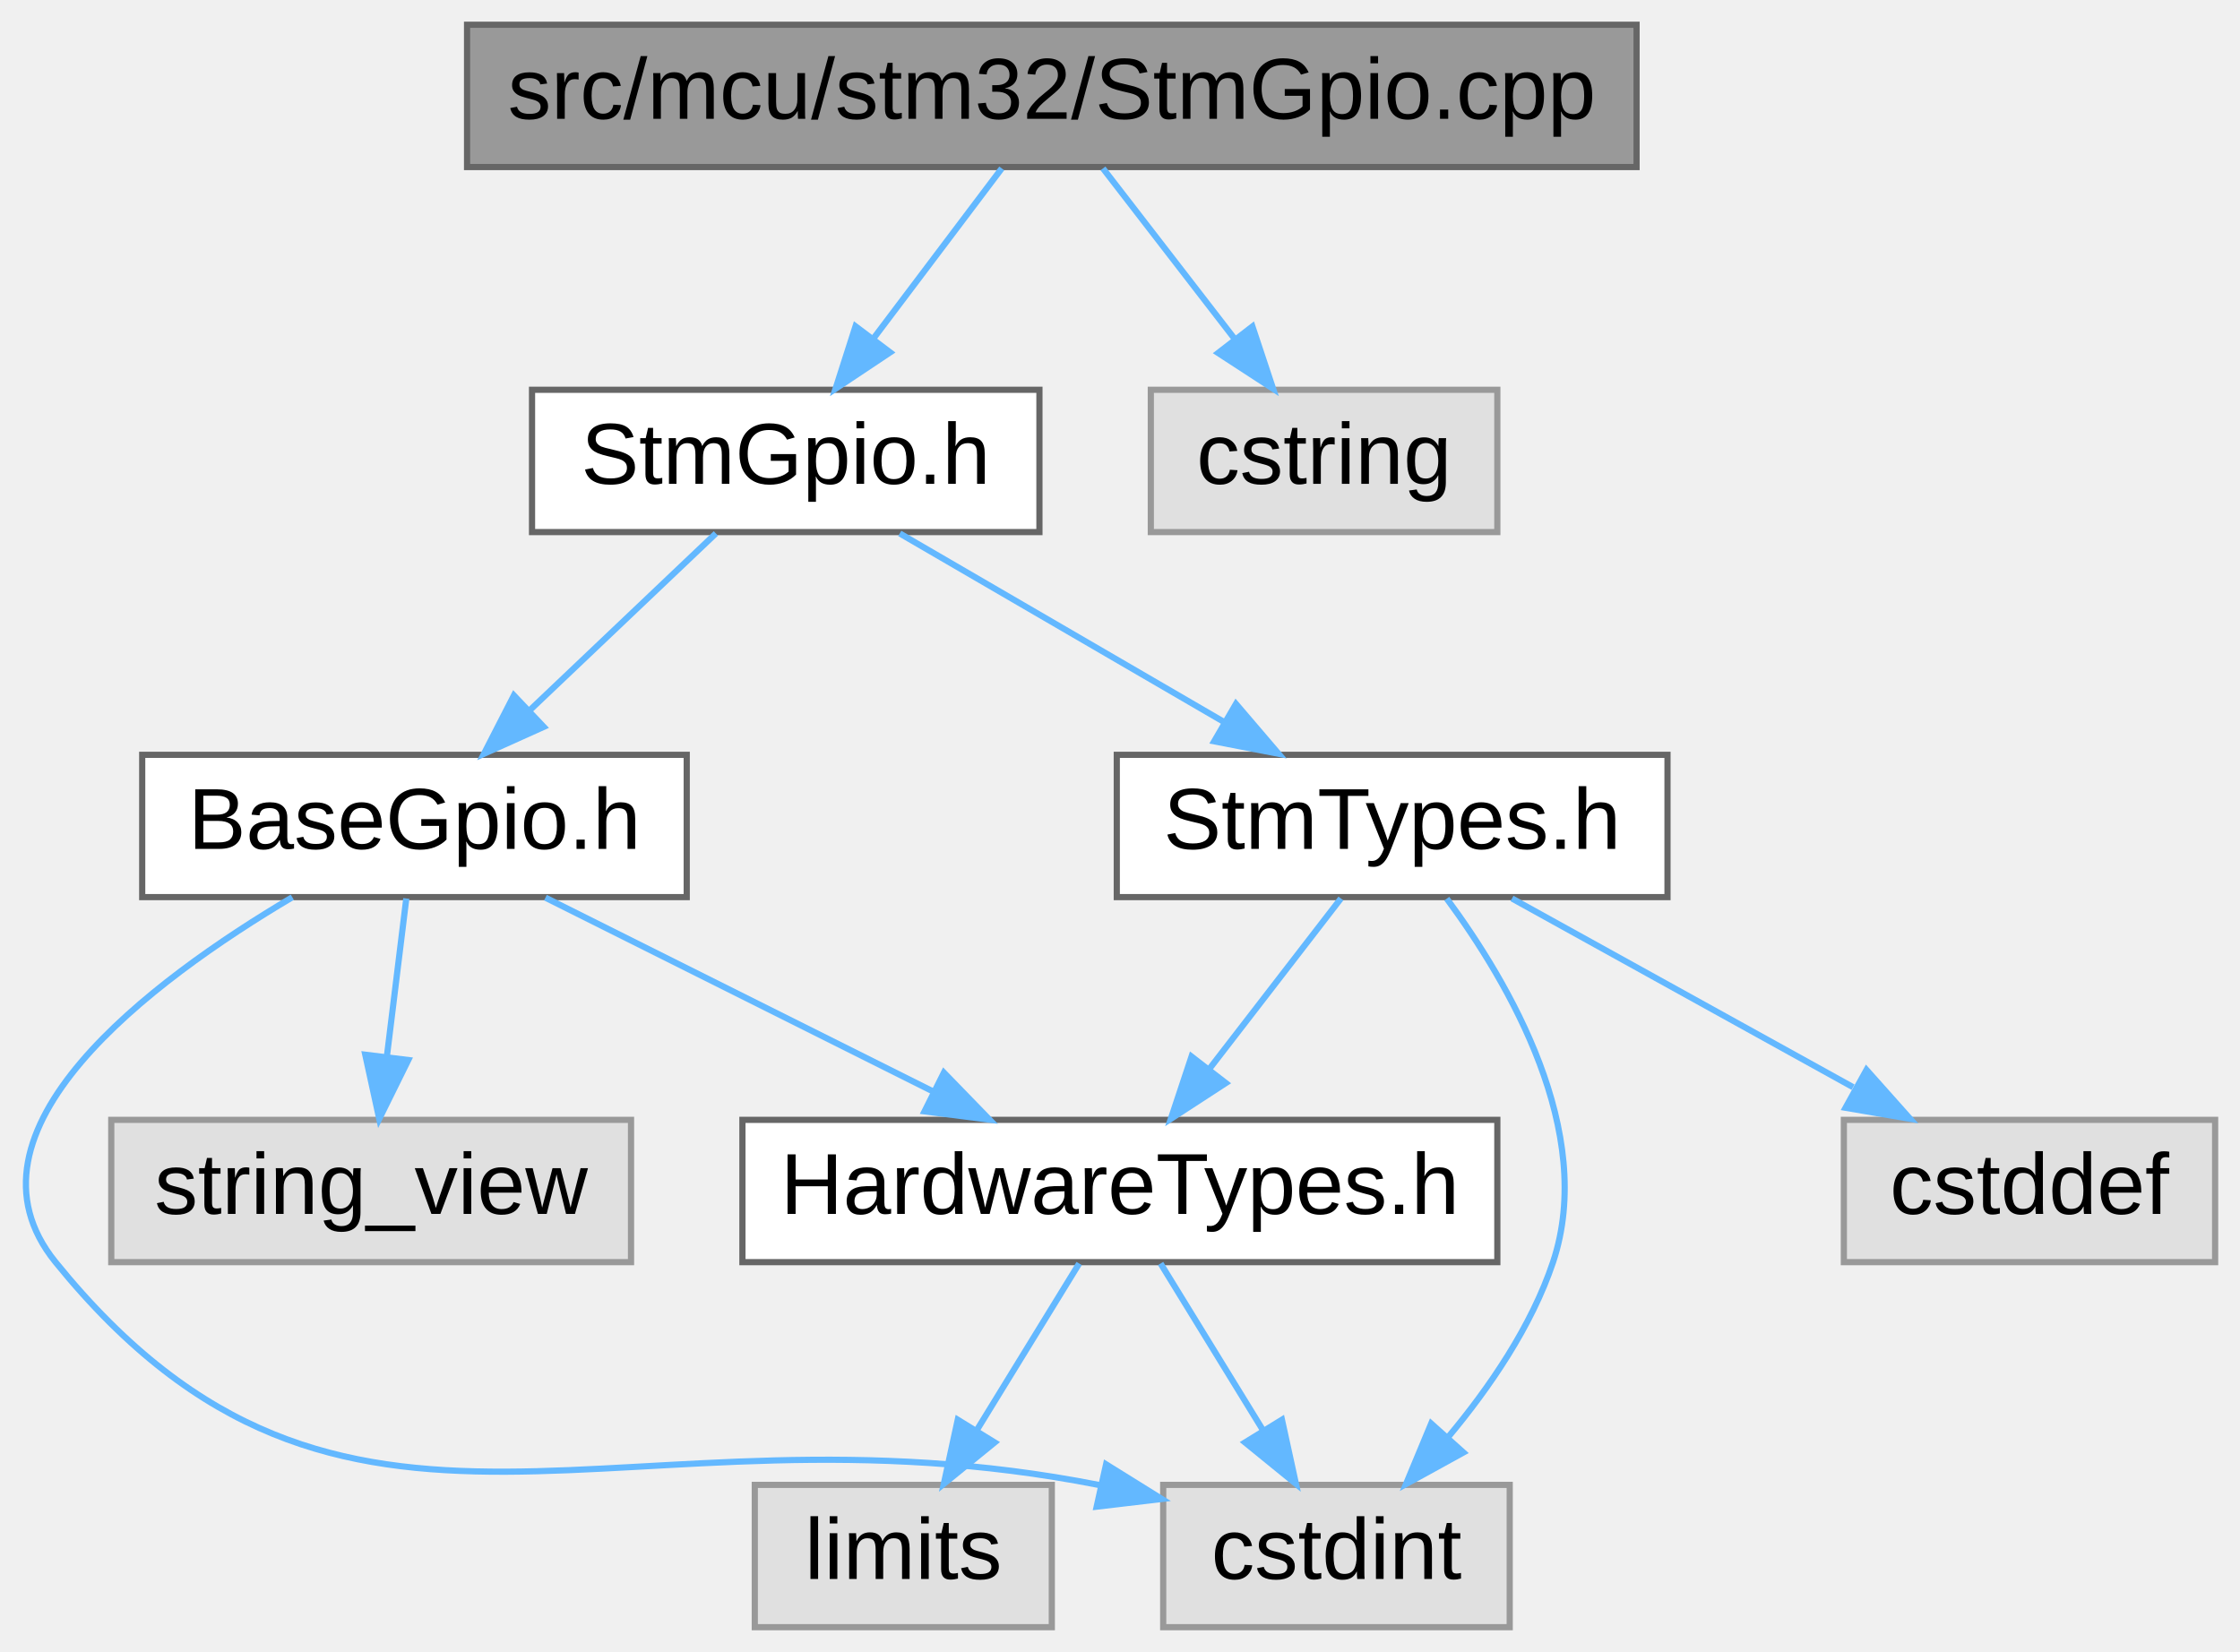
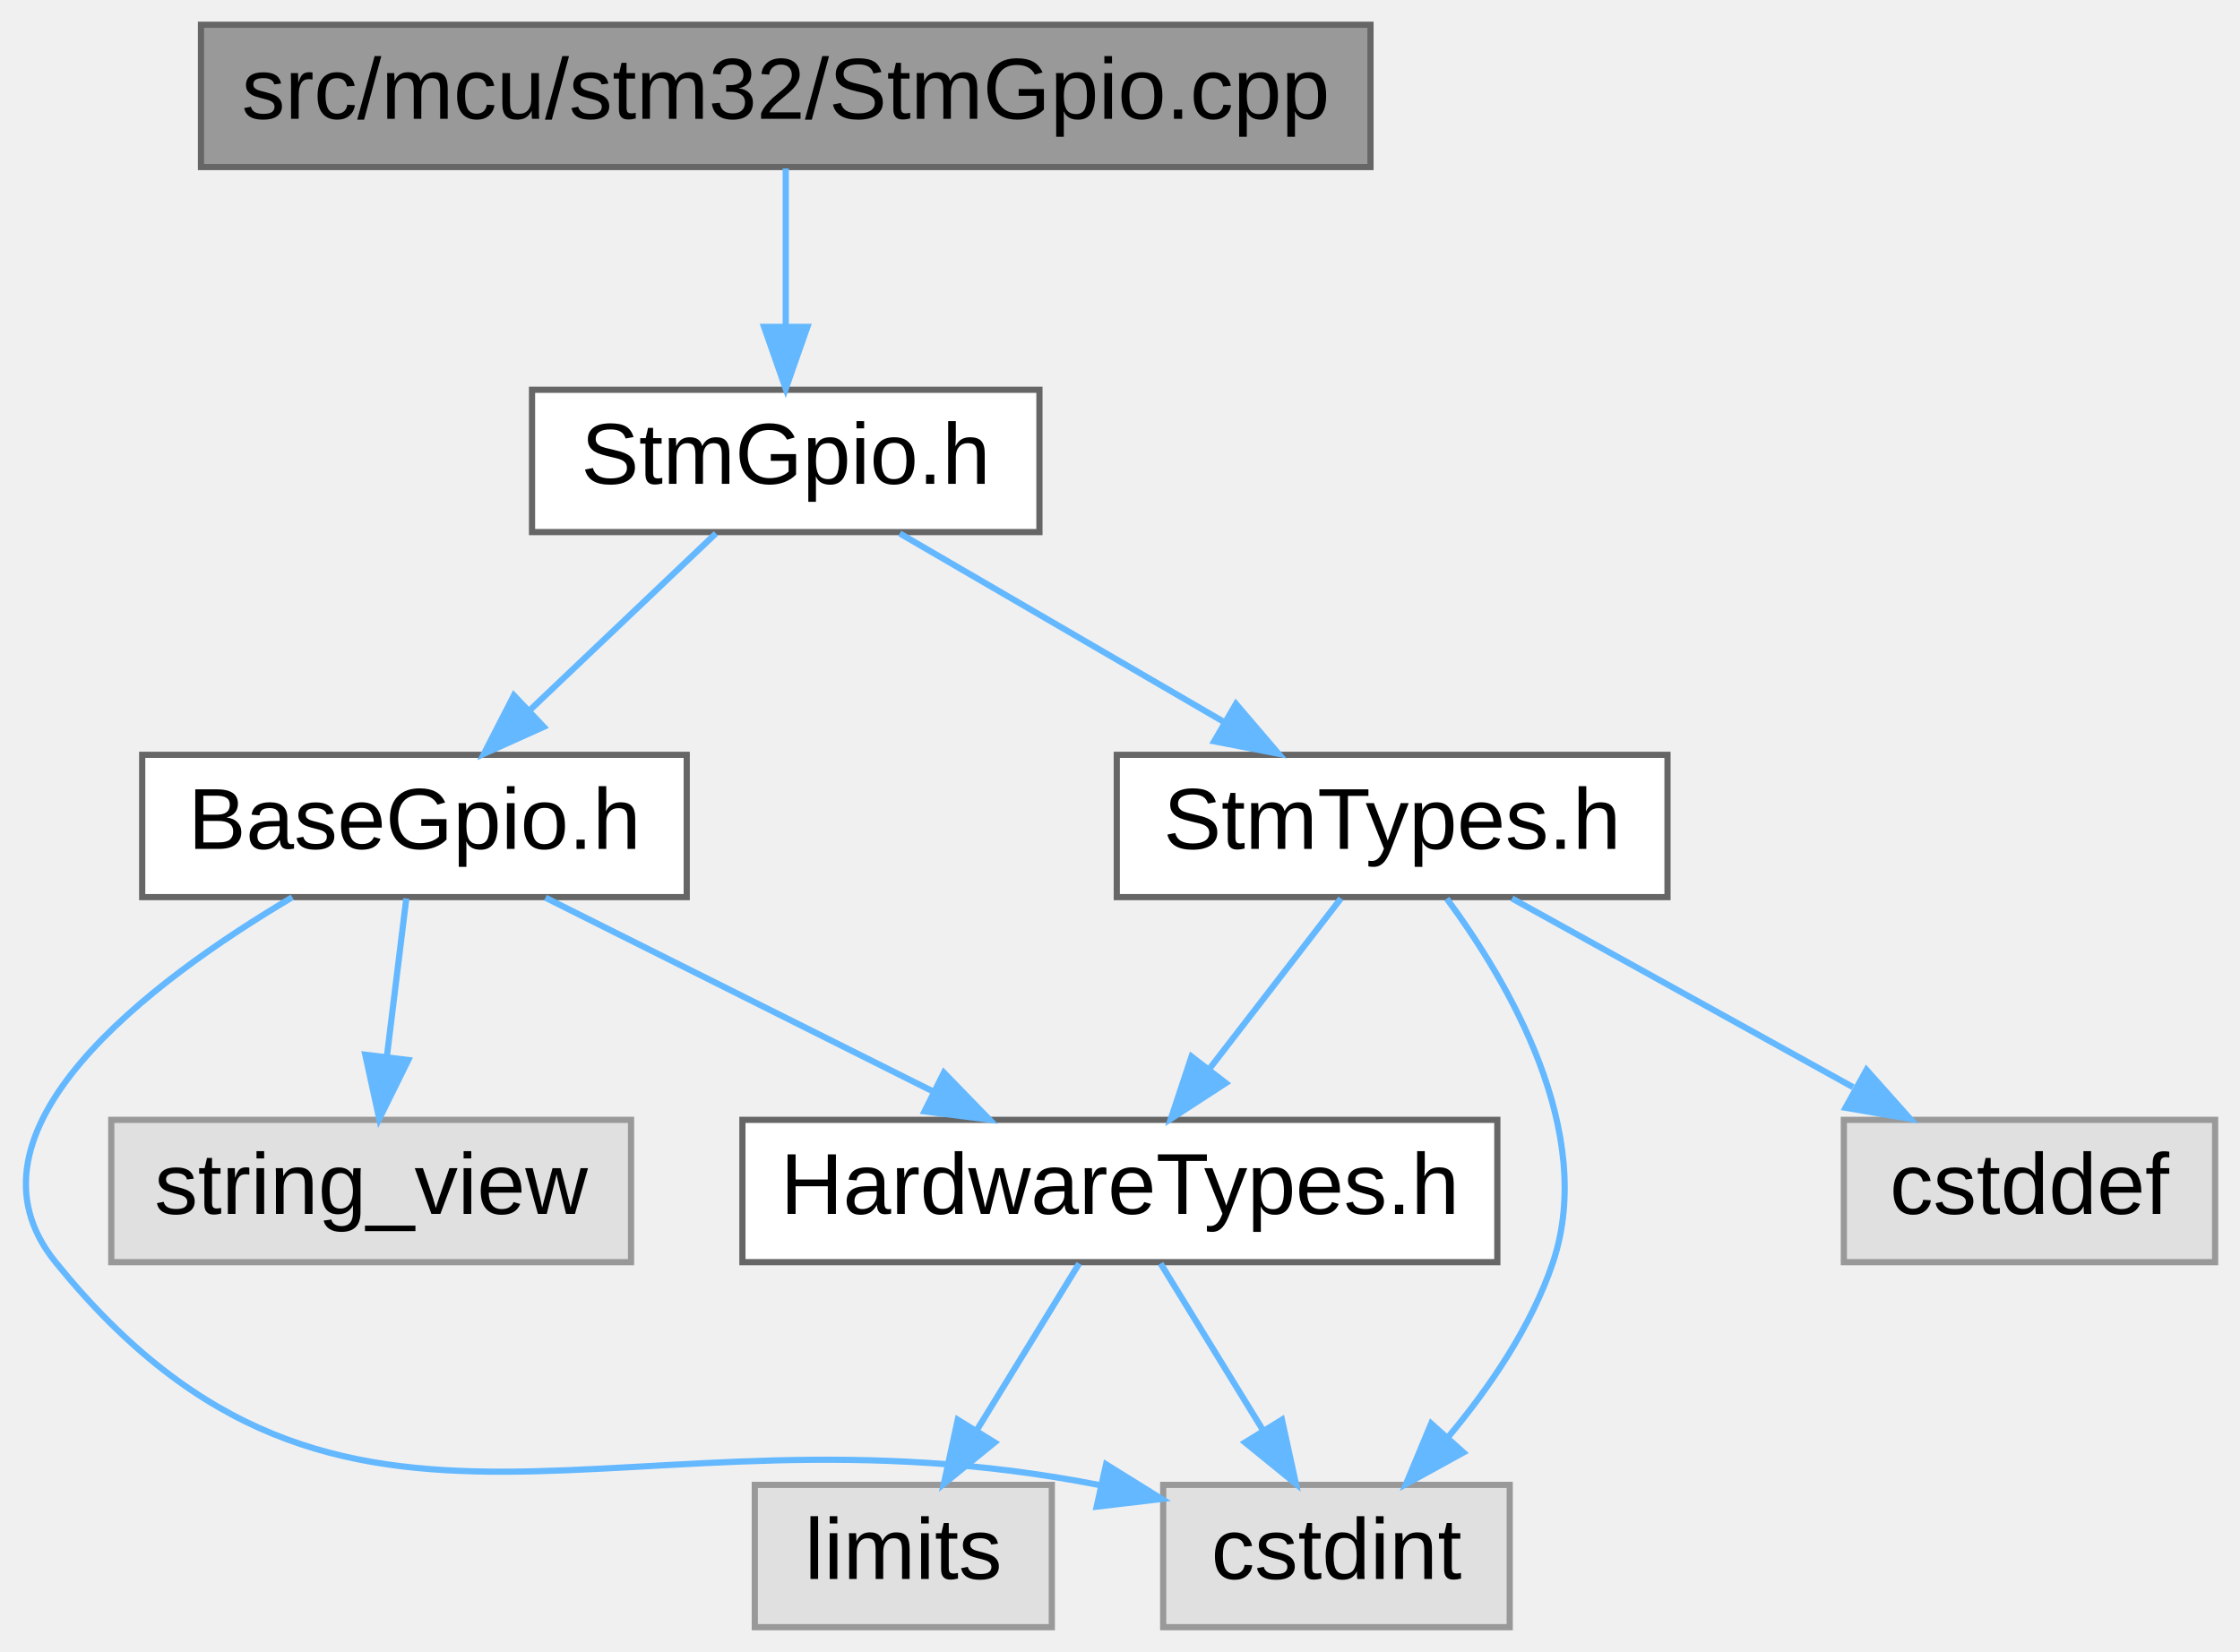
<svg xmlns="http://www.w3.org/2000/svg" xmlns:xlink="http://www.w3.org/1999/xlink" width="362pt" height="267pt" viewBox="0.00 0.00 361.96 267.00">
  <g id="graph0" class="graph" transform="scale(1 1) rotate(0) translate(4 263)">
    <g id="Node000001" class="node">
      <g id="a_Node000001">
-         <a xlink:title="STM32 GPIO wrapper implementation — full STM32 HAL integration.">
-           <polygon fill="#999999" stroke="#666666" points="260.46,-259 71.46,-259 71.46,-236 260.46,-236 260.46,-259" />
-           <text text-anchor="middle" x="165.96" y="-243.8" font-family="Arial" font-size="14.00">src/mcu/stm32/StmGpio.cpp</text>
+         <a xlink:title="STM32 GPIO wrapper — HAL-backed BaseGpio implementation.">
+           <polygon fill="#999999" stroke="#666666" points="217.46,-259 28.46,-259 28.46,-236 217.46,-236 217.46,-259" />
+           <text text-anchor="middle" x="122.96" y="-243.8" font-family="Arial" font-size="14.00">src/mcu/stm32/StmGpio.cpp</text>
        </a>
      </g>
    </g>
    <g id="Node000002" class="node">
      <g id="a_Node000002">
        <a xlink:href="StmGpio_8h.html" target="_top" xlink:title="STM32 GPIO wrapper — full HAL integration with EXTI interrupt support.">
          <polygon fill="white" stroke="#666666" points="163.96,-200 81.96,-200 81.96,-177 163.96,-177 163.96,-200" />
          <text text-anchor="middle" x="122.96" y="-184.8" font-family="Arial" font-size="14.00">StmGpio.h</text>
        </a>
      </g>
    </g>
    <g id="edge1_Node000001_Node000002" class="edge">
      <g id="a_edge1_Node000001_Node000002">
        <a xlink:title=" ">
-           <path fill="none" stroke="#63b8ff" d="M157.87,-235.78C152.04,-228.06 144.03,-217.43 137.15,-208.31" />
-           <polygon fill="#63b8ff" stroke="#63b8ff" points="139.83,-206.05 131.01,-200.17 134.24,-210.26 139.83,-206.05" />
-         </a>
-       </g>
-     </g>
-     <g id="Node000010" class="node">
-       <g id="a_Node000010">
-         <a xlink:title=" ">
-           <polygon fill="#e0e0e0" stroke="#999999" points="237.96,-200 181.96,-200 181.96,-177 237.96,-177 237.96,-200" />
-           <text text-anchor="middle" x="209.96" y="-184.8" font-family="Arial" font-size="14.00">cstring</text>
-         </a>
-       </g>
-     </g>
-     <g id="edge12_Node000001_Node000010" class="edge">
-       <g id="a_edge12_Node000001_Node000010">
-         <a xlink:title=" ">
-           <path fill="none" stroke="#63b8ff" d="M174.23,-235.78C180.2,-228.06 188.4,-217.43 195.44,-208.31" />
-           <polygon fill="#63b8ff" stroke="#63b8ff" points="198.38,-210.23 201.72,-200.17 192.84,-205.95 198.38,-210.23" />
+           <path fill="none" stroke="#63b8ff" d="M122.96,-235.78C122.96,-228.61 122.96,-218.95 122.96,-210.31" />
+           <polygon fill="#63b8ff" stroke="#63b8ff" points="126.46,-210.17 122.96,-200.17 119.46,-210.17 126.46,-210.17" />
        </a>
      </g>
    </g>
    <g id="Node000003" class="node">
      <g id="a_Node000003">
        <a xlink:href="BaseGpio_8h.html" target="_top" xlink:title="Unified GPIO base class for all digital GPIO implementations.">
          <polygon fill="white" stroke="#666666" points="106.96,-141 18.96,-141 18.96,-118 106.96,-118 106.96,-141" />
          <text text-anchor="middle" x="62.96" y="-125.8" font-family="Arial" font-size="14.00">BaseGpio.h</text>
        </a>
      </g>
    </g>
    <g id="edge2_Node000002_Node000003" class="edge">
      <g id="a_edge2_Node000002_Node000003">
        <a xlink:title=" ">
          <path fill="none" stroke="#63b8ff" d="M111.67,-176.78C103.21,-168.74 91.44,-157.55 81.58,-148.19" />
          <polygon fill="#63b8ff" stroke="#63b8ff" points="83.85,-145.52 74.19,-141.17 79.03,-150.6 83.85,-145.52" />
        </a>
      </g>
    </g>
    <g id="Node000008" class="node">
      <g id="a_Node000008">
        <a xlink:href="StmTypes_8h.html" target="_top" xlink:title="STM32 platform-specific type definitions for hardware abstraction.">
          <polygon fill="white" stroke="#666666" points="265.46,-141 176.46,-141 176.46,-118 265.46,-118 265.46,-141" />
          <text text-anchor="middle" x="220.96" y="-125.8" font-family="Arial" font-size="14.00">StmTypes.h</text>
        </a>
      </g>
    </g>
    <g id="edge8_Node000002_Node000008" class="edge">
      <g id="a_edge8_Node000002_Node000008">
        <a xlink:title=" ">
          <path fill="none" stroke="#63b8ff" d="M141.39,-176.78C156.17,-168.18 177.14,-155.99 193.84,-146.28" />
          <polygon fill="#63b8ff" stroke="#63b8ff" points="195.72,-149.23 202.61,-141.17 192.2,-143.18 195.72,-149.23" />
        </a>
      </g>
    </g>
    <g id="Node000004" class="node">
      <g id="a_Node000004">
        <a xlink:href="HardwareTypes_8h.html" target="_top" xlink:title="Platform-agnostic hardware type definitions for the HardFOC system.">
          <polygon fill="white" stroke="#666666" points="237.96,-82 115.96,-82 115.96,-59 237.96,-59 237.96,-82" />
          <text text-anchor="middle" x="176.96" y="-66.8" font-family="Arial" font-size="14.00">HardwareTypes.h</text>
        </a>
      </g>
    </g>
    <g id="edge3_Node000003_Node000004" class="edge">
      <g id="a_edge3_Node000003_Node000004">
        <a xlink:title=" ">
          <path fill="none" stroke="#63b8ff" d="M84.13,-117.91C101.73,-109.11 126.99,-96.49 146.71,-86.62" />
          <polygon fill="#63b8ff" stroke="#63b8ff" points="148.52,-89.63 155.9,-82.03 145.39,-83.37 148.52,-89.63" />
        </a>
      </g>
    </g>
    <g id="Node000005" class="node">
      <g id="a_Node000005">
        <a xlink:title=" ">
          <polygon fill="#e0e0e0" stroke="#999999" points="239.96,-23 183.96,-23 183.96,0 239.96,0 239.96,-23" />
          <text text-anchor="middle" x="211.96" y="-7.8" font-family="Arial" font-size="14.00">cstdint</text>
        </a>
      </g>
    </g>
    <g id="edge6_Node000003_Node000005" class="edge">
      <g id="a_edge6_Node000003_Node000005">
        <a xlink:title=" ">
          <path fill="none" stroke="#63b8ff" d="M43.22,-117.98C20.35,-104.44 -12.16,-80.12 4.96,-59 51.59,-1.46 96.18,-38.23 173.61,-22.98" />
          <polygon fill="#63b8ff" stroke="#63b8ff" points="174.73,-26.32 183.73,-20.72 173.21,-19.48 174.73,-26.32" />
        </a>
      </g>
    </g>
    <g id="Node000007" class="node">
      <g id="a_Node000007">
        <a xlink:title=" ">
          <polygon fill="#e0e0e0" stroke="#999999" points="97.96,-82 13.96,-82 13.96,-59 97.96,-59 97.96,-82" />
          <text text-anchor="middle" x="55.96" y="-66.8" font-family="Arial" font-size="14.00">string_view</text>
        </a>
      </g>
    </g>
    <g id="edge7_Node000003_Node000007" class="edge">
      <g id="a_edge7_Node000003_Node000007">
        <a xlink:title=" ">
          <path fill="none" stroke="#63b8ff" d="M61.64,-117.78C60.76,-110.61 59.58,-100.95 58.51,-92.31" />
          <polygon fill="#63b8ff" stroke="#63b8ff" points="61.96,-91.67 57.27,-82.17 55.01,-92.53 61.96,-91.67" />
        </a>
      </g>
    </g>
    <g id="edge4_Node000004_Node000005" class="edge">
      <g id="a_edge4_Node000004_Node000005">
        <a xlink:title=" ">
          <path fill="none" stroke="#63b8ff" d="M183.54,-58.78C188.19,-51.22 194.54,-40.87 200.06,-31.88" />
          <polygon fill="#63b8ff" stroke="#63b8ff" points="203.15,-33.53 205.41,-23.17 197.19,-29.86 203.15,-33.53" />
        </a>
      </g>
    </g>
    <g id="Node000006" class="node">
      <g id="a_Node000006">
        <a xlink:title=" ">
          <polygon fill="#e0e0e0" stroke="#999999" points="165.96,-23 117.96,-23 117.96,0 165.96,0 165.96,-23" />
          <text text-anchor="middle" x="141.96" y="-7.8" font-family="Arial" font-size="14.00">limits</text>
        </a>
      </g>
    </g>
    <g id="edge5_Node000004_Node000006" class="edge">
      <g id="a_edge5_Node000004_Node000006">
        <a xlink:title=" ">
          <path fill="none" stroke="#63b8ff" d="M170.38,-58.78C165.73,-51.22 159.38,-40.87 153.86,-31.88" />
          <polygon fill="#63b8ff" stroke="#63b8ff" points="156.73,-29.86 148.51,-23.17 150.76,-33.53 156.73,-29.86" />
        </a>
      </g>
    </g>
    <g id="edge9_Node000008_Node000004" class="edge">
      <g id="a_edge9_Node000008_Node000004">
        <a xlink:title=" ">
          <path fill="none" stroke="#63b8ff" d="M212.68,-117.78C206.72,-110.06 198.52,-99.43 191.48,-90.31" />
          <polygon fill="#63b8ff" stroke="#63b8ff" points="194.08,-87.95 185.2,-82.17 188.54,-92.23 194.08,-87.95" />
        </a>
      </g>
    </g>
    <g id="edge10_Node000008_Node000005" class="edge">
      <g id="a_edge10_Node000008_Node000005">
        <a xlink:title=" ">
          <path fill="none" stroke="#63b8ff" d="M229.79,-117.75C239.83,-104.16 253.98,-80.02 246.96,-59 243.49,-48.62 236.68,-38.69 229.99,-30.7" />
          <polygon fill="#63b8ff" stroke="#63b8ff" points="232.48,-28.24 223.2,-23.13 227.27,-32.91 232.48,-28.24" />
        </a>
      </g>
    </g>
    <g id="Node000009" class="node">
      <g id="a_Node000009">
        <a xlink:title=" ">
          <polygon fill="#e0e0e0" stroke="#999999" points="353.96,-82 293.96,-82 293.96,-59 353.96,-59 353.96,-82" />
          <text text-anchor="middle" x="323.96" y="-66.8" font-family="Arial" font-size="14.00">cstddef</text>
        </a>
      </g>
    </g>
    <g id="edge11_Node000008_Node000009" class="edge">
      <g id="a_edge11_Node000008_Node000009">
        <a xlink:title=" ">
          <path fill="none" stroke="#63b8ff" d="M240.33,-117.78C255.87,-109.18 277.9,-96.99 295.45,-87.28" />
          <polygon fill="#63b8ff" stroke="#63b8ff" points="297.62,-90.08 304.67,-82.17 294.23,-83.95 297.62,-90.08" />
        </a>
      </g>
    </g>
  </g>
</svg>
